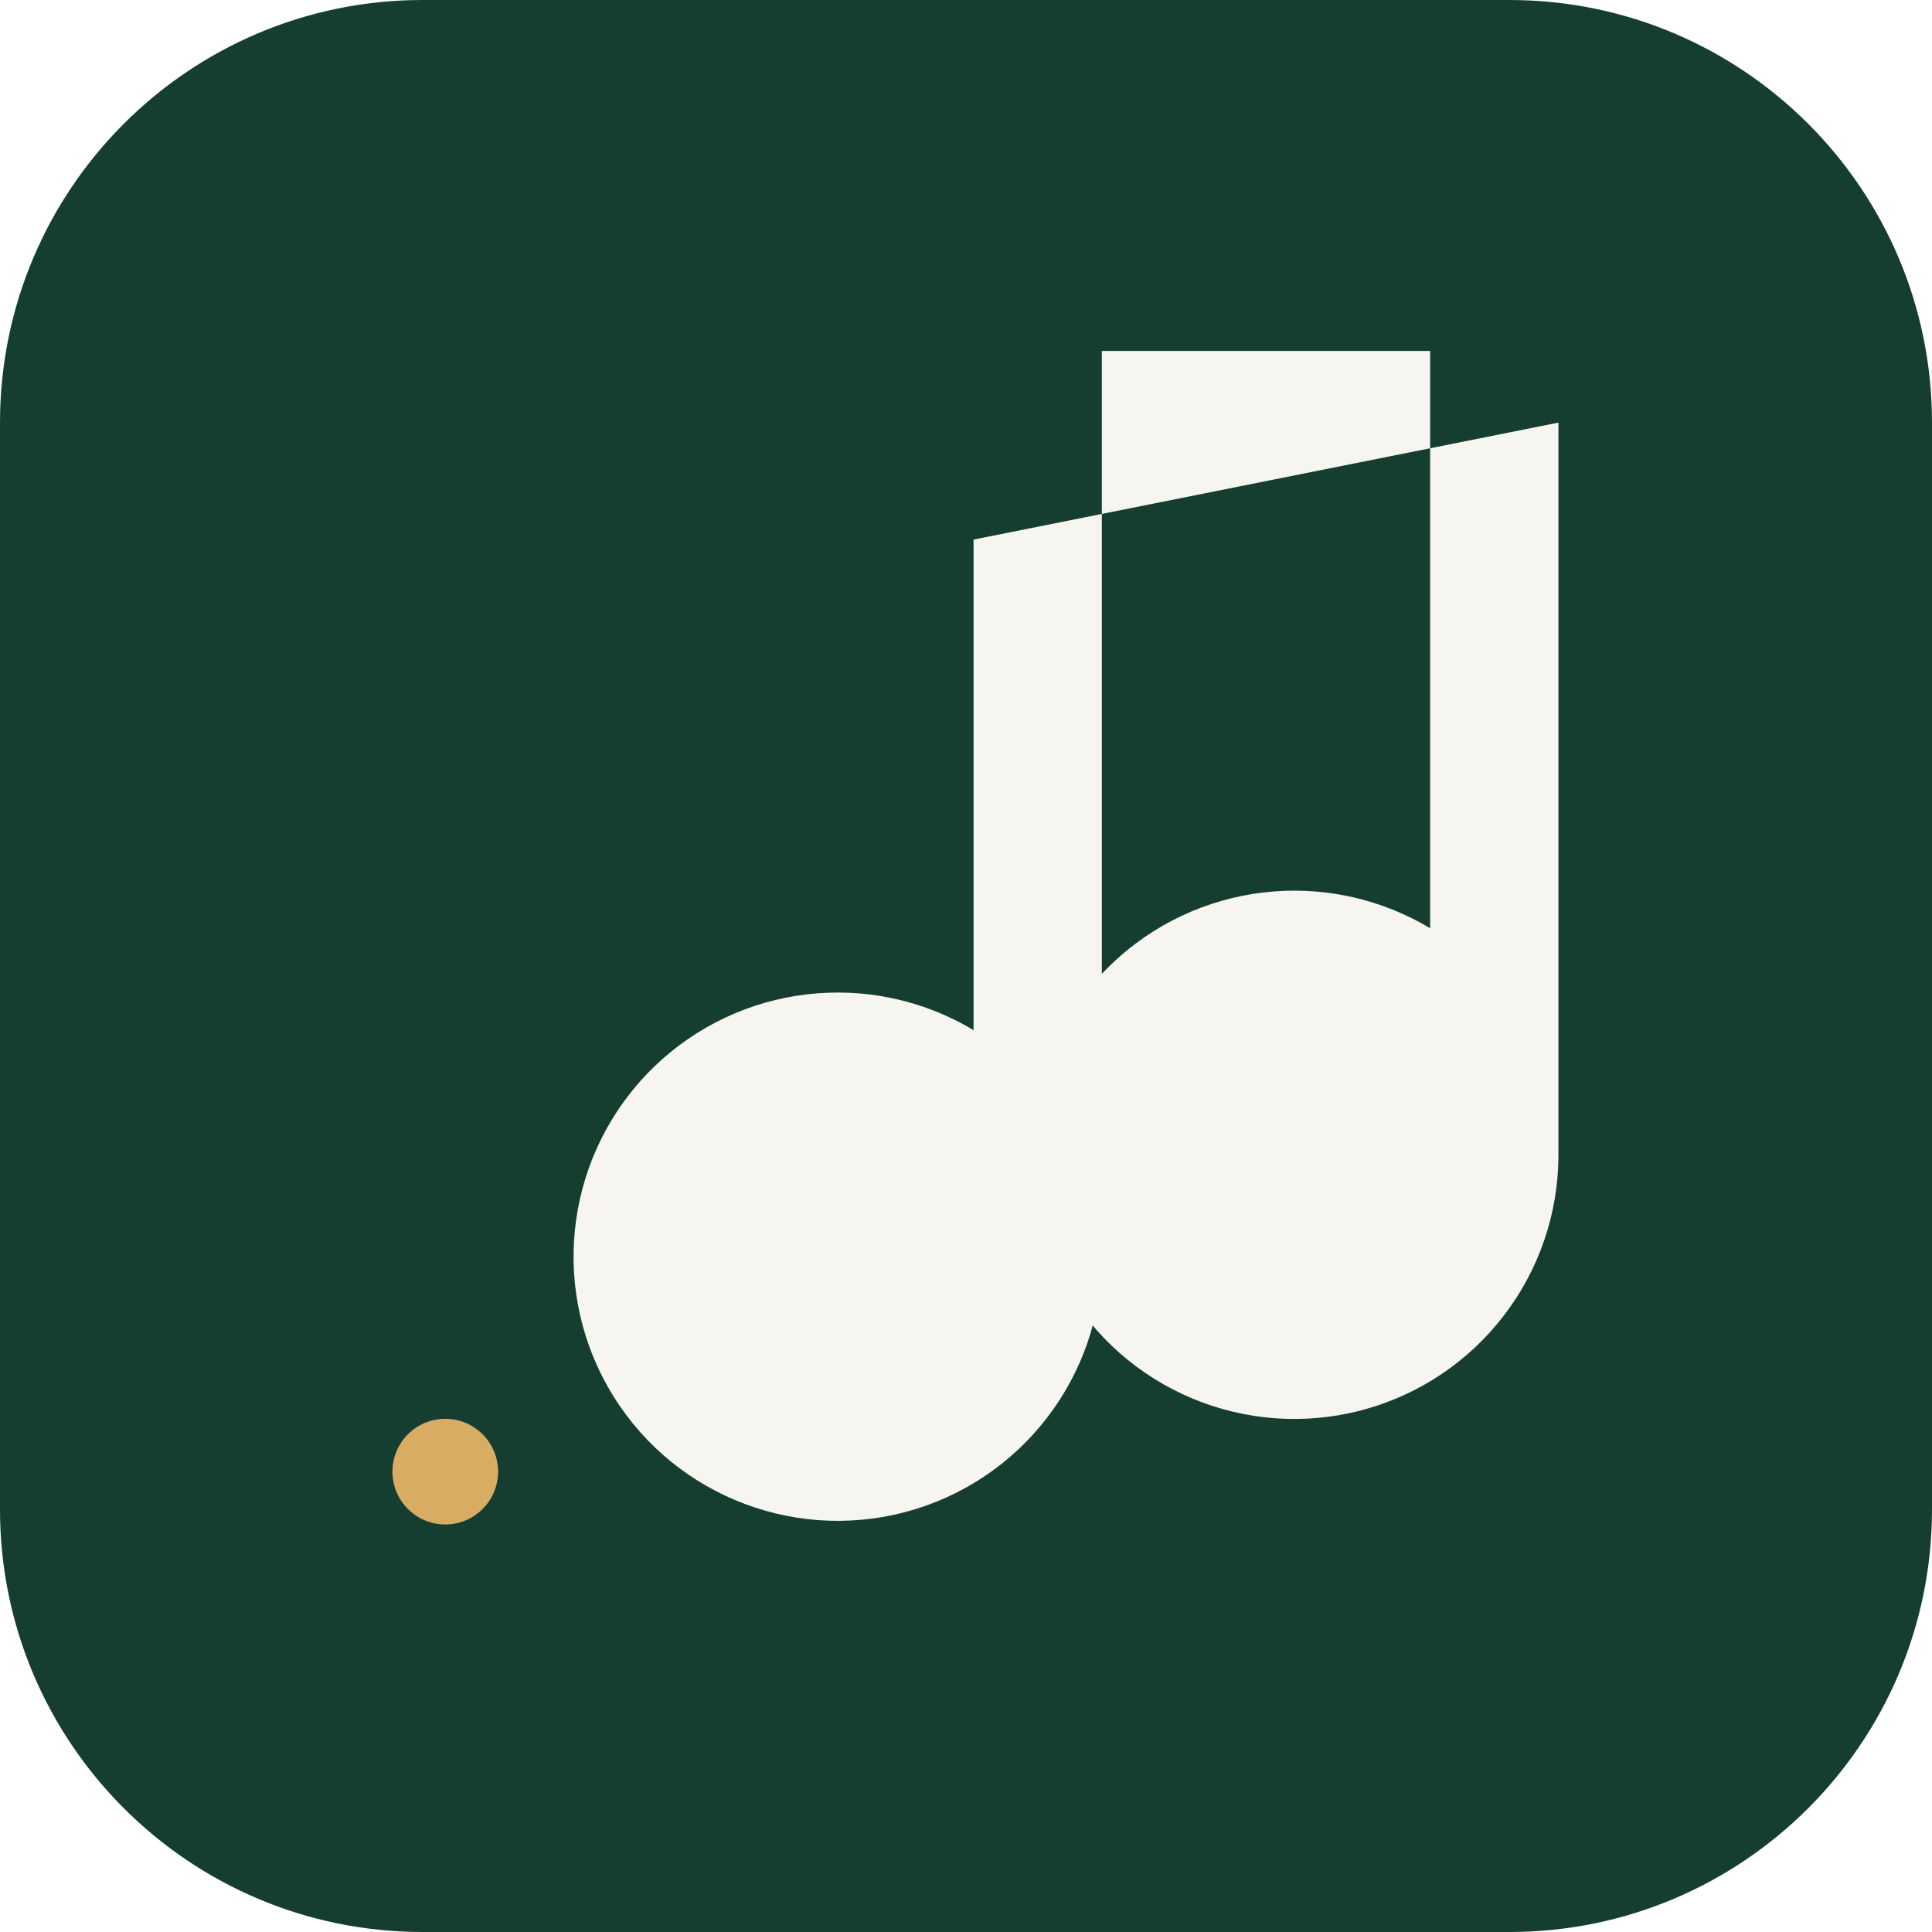
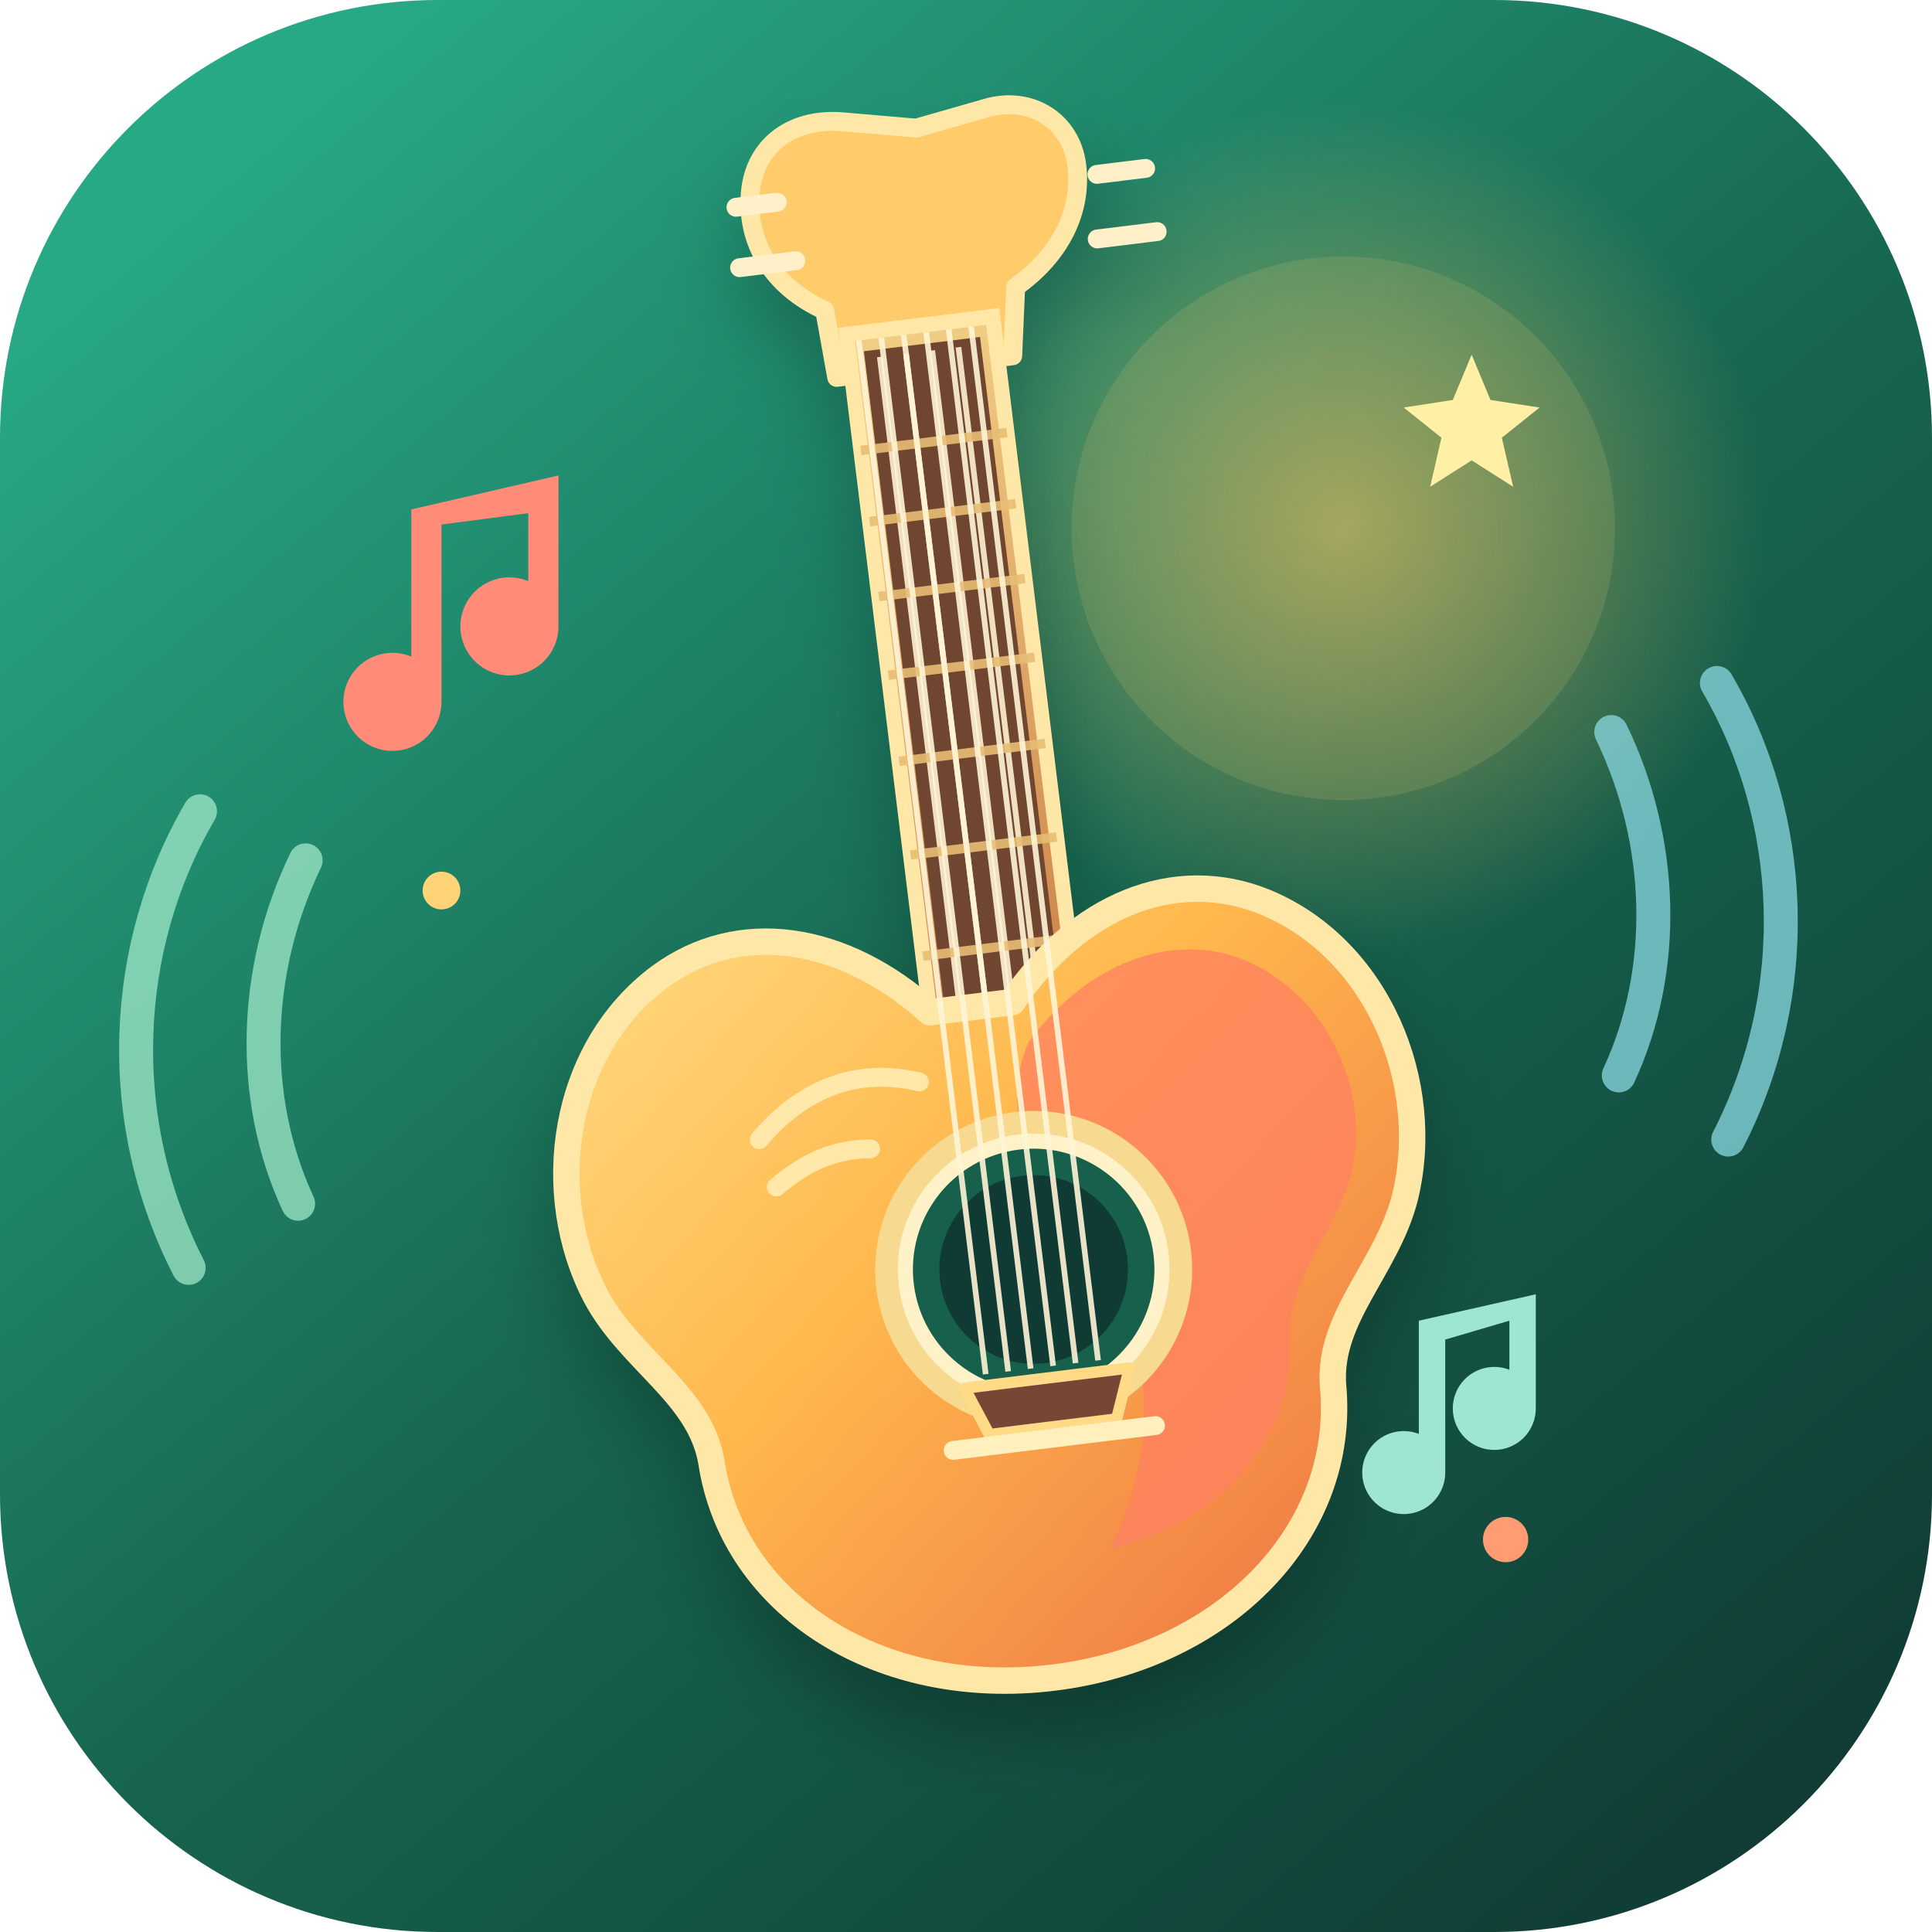
<svg xmlns="http://www.w3.org/2000/svg" viewBox="0 0 512 512">
-   <rect width="512" height="512" rx="112" fill="#153e31" />
-   <path d="M292 93v240a70 70 0 1 1-34-60V143l155-31v194a70 70 0 1 1-34-60V93z" fill="#f7f5ef" />
-   <circle cx="118" cy="390" r="14" fill="#d9ac64" />
+   <defs>
+     <linearGradient id="bg" x1="70" y1="32" x2="460" y2="492" gradientUnits="userSpaceOnUse">
+       <stop stop-color="#28a986" />
+       <stop offset=".52" stop-color="#17654f" />
+       <stop offset="1" stop-color="#103c35" />
+     </linearGradient>
+     <linearGradient id="wood" x1="160" y1="197" x2="357" y2="428" gradientUnits="userSpaceOnUse">
+       <stop stop-color="#ffe18a" />
+       <stop offset=".48" stop-color="#ffb84d" />
+       <stop offset="1" stop-color="#ee7544" />
+     </linearGradient>
+     <linearGradient id="neck" x1="247" y1="63" x2="282" y2="286" gradientUnits="userSpaceOnUse">
+       <stop stop-color="#f6d88c" />
+       <stop offset="1" stop-color="#c97b43" />
+     </linearGradient>
+     <radialGradient id="glow" cx="0" cy="0" r="1" gradientTransform="matrix(0 113 -113 0 356 140)" gradientUnits="userSpaceOnUse">
+       <stop stop-color="#ffc75e" stop-opacity=".55" />
+       <stop offset="1" stop-color="#ffc75e" stop-opacity="0" />
+     </radialGradient>
+     <filter id="shadow" x="112" y="30" width="302" height="445" color-interpolation-filters="sRGB" filterUnits="userSpaceOnUse">
+       <feGaussianBlur in="SourceAlpha" stdDeviation="10" />
+       <feOffset dy="12" />
+       <feComponentTransfer>
+         <feFuncA type="linear" slope=".24" />
+       </feComponentTransfer>
+       <feMerge>
+         <feMergeNode />
+         <feMergeNode in="SourceGraphic" />
+       </feMerge>
+     </filter>
+   </defs>
+   <rect width="512" height="512" rx="116" fill="url(#bg)" />
+   <circle cx="356" cy="140" r="112" fill="url(#glow)" />
+   <circle cx="356" cy="140" r="72" fill="#ffd477" opacity=".13" />
+   <path d="M79 319c-13-28-12-62 2-91m-31 108c-20-39-18-85 3-121" fill="none" stroke="#a8f0ce" stroke-linecap="round" stroke-width="9" opacity=".7" />
+   <path d="M429 285c13-28 12-62-2-91m31 108c20-39 18-85-3-121" fill="none" stroke="#8edee7" stroke-linecap="round" stroke-width="9" opacity=".72" />
+   <g filter="url(#shadow)" transform="rotate(-7 256 256)">
+     <path d="M240 79c-13-8-18-20-16-32 2-13 13-20 27-17l19 4 19-3c12-2 22 6 22 18 0 12-7 23-20 30l-3 18h-47z" fill="#ffcb6b" stroke="#ffe7a8" stroke-width="5" stroke-linejoin="round" />
+     <path d="M245 86h39v198h-39z" fill="url(#neck)" stroke="#ffe7a8" stroke-width="4" />
+     <path d="M249 91h31v191h-31z" fill="#704631" />
+     <path d="M253 93v190m7-190v190m7-190v190m7-190v190" stroke="#fff1ce" stroke-width="1.5" opacity=".9" />
+     <path d="M245 117h39m-39 19h39m-39 20h39m-39 21h39m-39 23h39m-39 25h39m-39 27h39m-39 28h39" stroke="#e8bd74" stroke-width="2.5" opacity=".9" />
+     <path d="M231 49h-11m-1 16h15m95-13h-13m14 17h-16" stroke="#fff0c9" stroke-width="5" stroke-linecap="round" />
+     <path d="M245 267c-20-23-47-31-70-18-28 16-38 53-27 82 7 18 24 29 25 47 1 39 37 68 83 68s82-29 83-68c1-18 18-29 25-47 11-29 1-66-27-82-23-13-50-5-70 18z" fill="url(#wood)" stroke="#ffe7a8" stroke-width="7" stroke-linejoin="round" />
+     <path d="M270 278c19-20 44-25 62-13 18 12 25 35 20 54-5 18-22 28-23 47-2 25-25 45-54 48 18-27 18-57 4-82-11-20-20-35-9-54z" fill="#ff8060" opacity=".75" />
+     <path d="M196 295c13-12 28-16 44-10m-41 23c9-6 17-8 26-7" fill="none" stroke="#fff1bb" stroke-linecap="round" stroke-width="5" opacity=".8" />
+     <circle cx="264" cy="338" r="42" fill="#f7d98f" />
+     <circle cx="264" cy="338" r="34" fill="#17604b" stroke="#fff2c8" stroke-width="4" />
+     <circle cx="264" cy="338" r="25" fill="#103b35" />
+     <path d="M242 367h44l-5 13h-34z" fill="#754734" stroke="#ffda87" stroke-width="3" stroke-linejoin="round" />
+     <path d="M248 88v276m6-276v276m6-276v276m6-276v276m6-276v276m6-276v276" stroke="#fff5d6" stroke-width="1.5" opacity=".9" />
+     <path d="M237 383h54" stroke="#fff0be" stroke-width="5" stroke-linecap="round" />
+   </g>
+   <g fill="#ff8b78">
+     <path d="M117 139v47a13 13 0 1 1-8-12v-39l39-9v40a13 13 0 1 1-8-12v-18z" />
+   </g>
+   <g fill="#9fe6d2">
+     <path d="M383 355v35a11 11 0 1 1-7-10v-30l31-7v30a11 11 0 1 1-7-10v-13z" />
+   </g>
+   <path d="M390 94l5 12 13 2-10 8 3 13-11-7-11 7 3-13-10-8 13-2z" fill="#fff0a5" />
+   <circle cx="117" cy="236" r="5" fill="#ffd477" />
+   <circle cx="399" cy="408" r="6" fill="#ff9c72" />
</svg>
